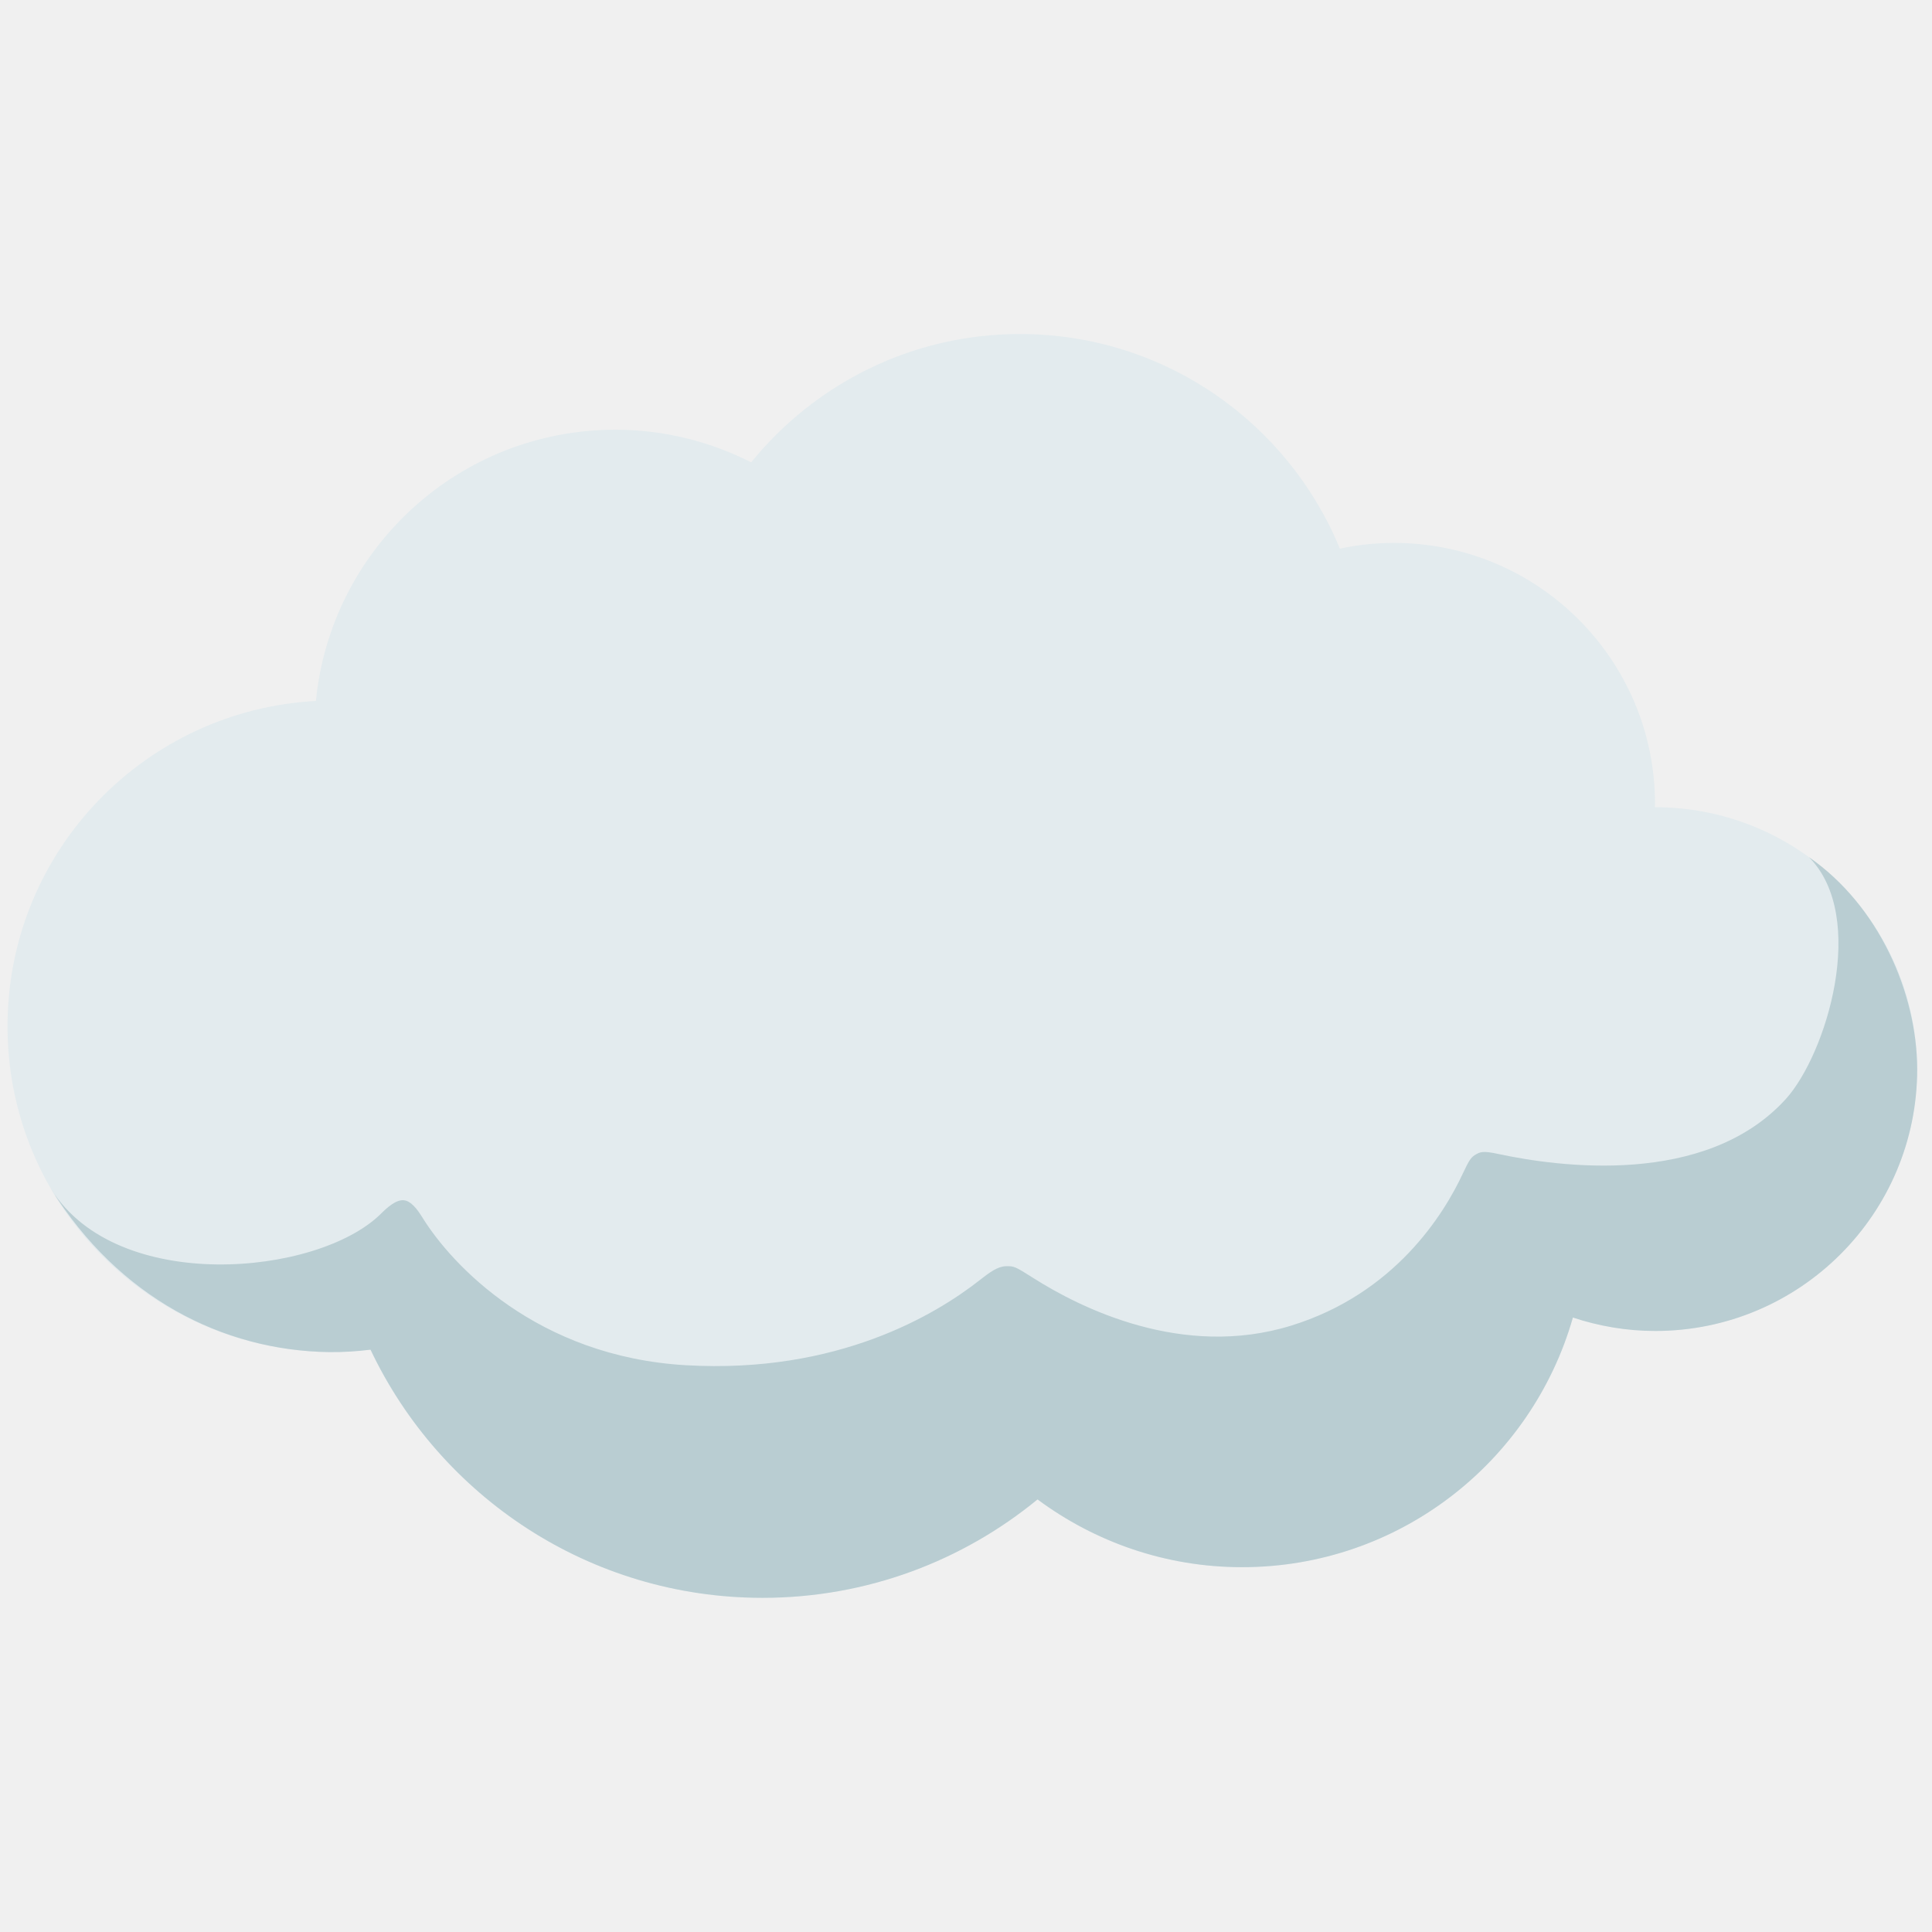
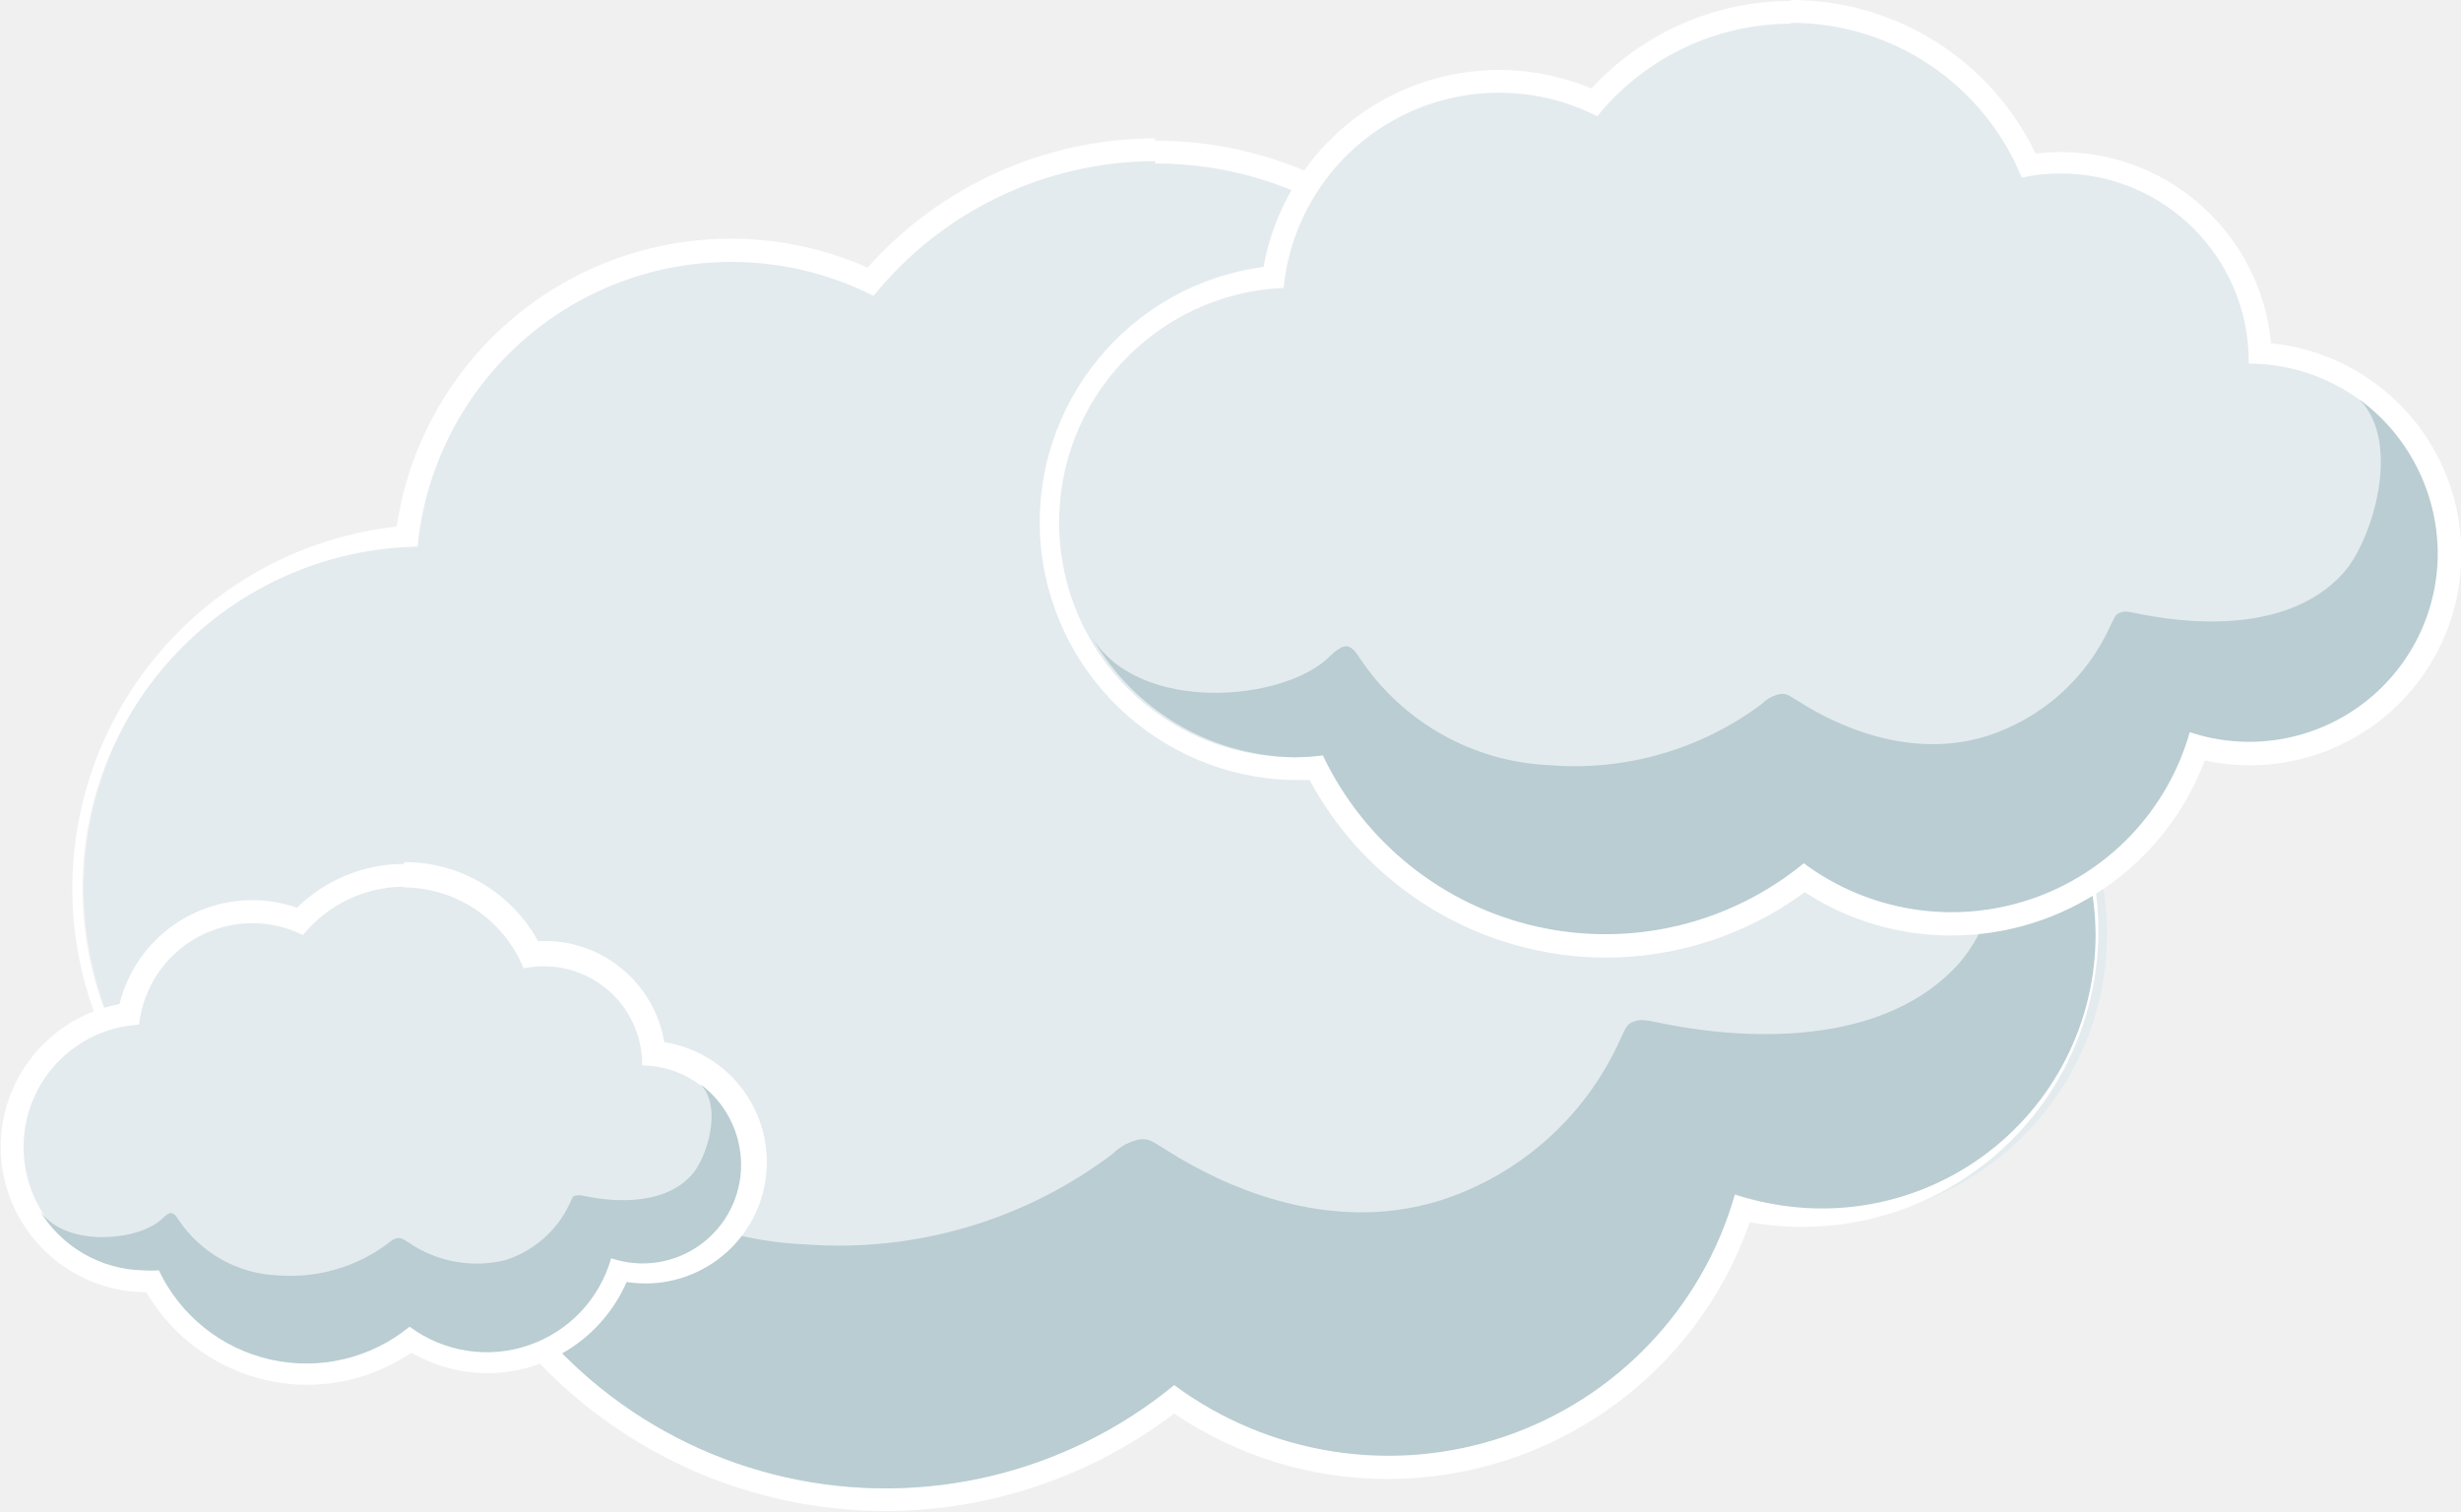
- <svg xmlns="http://www.w3.org/2000/svg" width="128" height="128" style="enable-background:new 0 0 128 128;">
-   <path d="M109.65,53.48c0,0-0.01,0-0.01,0c0-0.07,0.01-0.14,0.01-0.21c0-9.55-7.74-17.3-17.3-17.3 c-1.23,0-2.43,0.13-3.58,0.38c-3.43-8.34-11.62-14.22-21.2-14.22c-7.19,0-13.6,3.32-17.8,8.5c-2.71-1.37-5.76-2.16-9-2.16 c-10.35,0-18.85,7.88-19.84,17.97C9.68,47.04,0.65,56.26,0.5,67.71C0.34,79.63,9.89,89.43,21.81,89.58 c0.93,0.01,1.83-0.05,2.73-0.16c4.61,9.72,14.5,16.44,25.97,16.44c6.92,0,13.26-2.45,18.22-6.52c3.79,2.81,8.47,4.49,13.55,4.49 c10.42,0,19.19-6.99,21.92-16.54c1.72,0.57,3.55,0.89,5.46,0.89c9.58,0,17.35-7.77,17.35-17.35C127,61.25,119.24,53.48,109.65,53.48 z" style="fill:#E3EBEE;" />
-   <path d="M119.85,56.79c3.93,3.97,1.15,13.07-1.55,16.04c-5.32,5.83-15.08,4.47-19,3.63 c-1.06-0.23-1.23-0.15-1.58,0.06c-0.31,0.19-0.45,0.49-0.79,1.2c-1.26,2.72-4.52,7.99-11.4,10.11c-7.17,2.21-13.93-1.16-17.09-3.17 c-1.2-0.76-1.25-0.78-1.79-0.77c-0.55,0.01-1.09,0.41-1.74,0.92c-2.86,2.25-9.39,6.22-19.46,5.64c-9.87-0.57-15.52-6.65-17.46-9.78 c-0.37-0.6-0.77-1.1-1.23-1.15c-0.53-0.05-1.12,0.49-1.56,0.93C21,84.54,7.78,85.77,3.4,78.8c4.46,7.15,11.35,10.69,18.42,10.78 c0.93,0.01,1.83-0.05,2.73-0.16c4.61,9.72,14.5,16.44,25.97,16.44c6.92,0,13.26-2.45,18.22-6.52c3.79,2.81,8.47,4.49,13.55,4.49 c10.42,0,19.19-6.99,21.92-16.54c1.72,0.57,3.55,0.89,5.46,0.89c9.58,0,17.35-7.77,17.35-17.35C127,65.73,124.44,59.97,119.85,56.79 z" style="fill:#B9CDD2;" />
+ <svg xmlns="http://www.w3.org/2000/svg" id="Ebene_1" data-name="Ebene 1" viewBox="0 0 107.96 66.29">
+   <defs>
+     <style>.cls-1{fill:#e3ebee;}.cls-2{fill:#fff;}.cls-3{fill:#b9cdd2;}</style>
+   </defs>
+   <path class="cls-1" d="M52.32,73.57A20.55,20.55,0,0,1,34,62.19a14.9,14.9,0,0,1-1.49.07h-.11a15.56,15.56,0,0,1-15.2-14.58A15.49,15.49,0,0,1,31.33,31.34,14.32,14.32,0,0,1,51.67,20.23a16.39,16.39,0,0,1,27.51,4,12.25,12.25,0,0,1,2.17-.19A12.53,12.53,0,0,1,93.87,36.21a12.55,12.55,0,0,1-.47,25.09h0a12.5,12.5,0,0,1-3.48-.49A16.3,16.3,0,0,1,65,69.17a20.48,20.48,0,0,1-12.65,4.4Z" transform="translate(-13.49 -7.78)" />
+   <path class="cls-2" d="M64.16,14.95a15.9,15.9,0,0,1,14.72,9.88,11.7,11.7,0,0,1,2.47-.26h0a12,12,0,0,1,12,12v.15h0a12,12,0,1,1-3.81,23.47A15.8,15.8,0,0,1,65,68.54a19.94,19.94,0,0,1-30.68-6.89,14.25,14.25,0,0,1-1.78.11h-.12a15,15,0,0,1-.61-30,13.82,13.82,0,0,1,20-11,15.92,15.92,0,0,1,12.36-5.91m0-1a16.92,16.92,0,0,0-12.62,5.67A14.82,14.82,0,0,0,30.89,30.88a16,16,0,0,0-14.2,16.82A16.06,16.06,0,0,0,32.37,62.76h.13c.4,0,.79,0,1.19,0A21.06,21.06,0,0,0,52.32,74.07,21,21,0,0,0,65,69.79a16.65,16.65,0,0,0,9.38,2.87A16.81,16.81,0,0,0,90.25,61.4a13,13,0,1,0,4.1-25.67,13,13,0,0,0-13-12.17,12.82,12.82,0,0,0-1.89.14,16.84,16.84,0,0,0-15.32-9.75Z" transform="translate(-13.49 -7.78)" />
+   <path class="cls-3" d="M100.45,39c2.73,2.78.8,9.07-1.08,11.11-3.69,4-10.47,3.1-13.19,2.52-.74-.16-.85-.1-1.1,0s-.31.34-.55.83a13,13,0,0,1-7.91,7c-5,1.53-9.67-.78-11.87-2.17-.83-.53-.87-.54-1.24-.53a2.28,2.28,0,0,0-1.21.64A19.93,19.93,0,0,1,48.8,62.37a15.36,15.36,0,0,1-12.12-6.79c-.26-.42-.53-.76-.85-.8s-.78.34-1.08.65c-2.92,2.84-12.1,3.69-15.14-1.15a15.16,15.16,0,0,0,12.79,7.48,14.25,14.25,0,0,0,1.9-.11A19.95,19.95,0,0,0,65,68.54,15.8,15.8,0,0,0,89.6,60.17a12,12,0,0,0,15.82-11.43A12.28,12.28,0,0,0,100.45,39Z" transform="translate(-13.49 -7.78)" />
+   <path class="cls-1" d="M26.93,68.07A7.7,7.7,0,0,1,20.16,64h-.34a5.88,5.88,0,0,1-.7-11.71,5.46,5.46,0,0,1,7.5-4.08A6.2,6.2,0,0,1,36.76,49.7a4.64,4.64,0,0,1,.58,0A4.82,4.82,0,0,1,42.15,54a4.85,4.85,0,0,1,1.05.22,4.82,4.82,0,0,1-1.52,9.4h0a4.79,4.79,0,0,1-1-.11,6.17,6.17,0,0,1-9.15,3,7.71,7.71,0,0,1-1.28.77A7.6,7.6,0,0,1,26.93,68.07Z" transform="translate(-13.49 -7.78)" />
+   <path class="cls-2" d="M31.18,46.71a5.71,5.71,0,0,1,5.28,3.55,4.2,4.2,0,0,1,.89-.09h0a4.31,4.31,0,0,1,4.31,4.3v.05h0a4.32,4.32,0,1,1-1.37,8.43,5.67,5.67,0,0,1-8.84,3,7.16,7.16,0,0,1-11-2.47,5.11,5.11,0,0,1-.64,0h0a5.38,5.38,0,0,1-.22-10.75,5,5,0,0,1,7.19-3.93,5.72,5.72,0,0,1,4.44-2.12m0-1a6.71,6.71,0,0,0-4.7,1.92,6,6,0,0,0-7.79,4.23,6.38,6.38,0,0,0-5.2,6.64,6.41,6.41,0,0,0,6.26,6h.12a8.21,8.21,0,0,0,7.06,4.06,8.17,8.17,0,0,0,4.57-1.41,6.61,6.61,0,0,0,3.34.9,6.68,6.68,0,0,0,6.1-4,5.32,5.32,0,0,0,1.65-10.52,5.32,5.32,0,0,0-5.24-4.44h-.3a6.68,6.68,0,0,0-5.87-3.46Z" transform="translate(-13.49 -7.78)" />
+   <path class="cls-3" d="M44.21,55.34c1,1,.29,3.26-.39,4-1.33,1.45-3.76,1.11-4.73.9-.26-.06-.31,0-.39,0s-.11.12-.2.3a4.66,4.66,0,0,1-2.84,2.52,5.28,5.28,0,0,1-4.26-.78c-.3-.19-.31-.19-.45-.19a.82.82,0,0,0-.43.23,7.15,7.15,0,0,1-4.85,1.41,5.51,5.51,0,0,1-4.35-2.44c-.09-.15-.19-.27-.31-.29s-.28.12-.39.23c-1,1-4.34,1.33-5.43-.41a5.44,5.44,0,0,0,4.59,2.69,5.12,5.12,0,0,0,.68,0,7.16,7.16,0,0,0,11,2.47,5.67,5.67,0,0,0,8.84-3A4.32,4.32,0,0,0,46,58.84,4.41,4.41,0,0,0,44.21,55.34Z" transform="translate(-13.49 -7.78)" />
+   <path class="cls-1" d="M83.93,49.24a14.29,14.29,0,0,1-12.7-7.81c-.31,0-.62,0-.93,0a10.8,10.8,0,0,1-.94-21.56,10,10,0,0,1,14.08-7.68,11.43,11.43,0,0,1,19,2.78,8.57,8.57,0,0,1,1.4-.12,8.77,8.77,0,0,1,8.75,8.36,8.78,8.78,0,0,1-.47,17.55h0a8.75,8.75,0,0,1-2.29-.3,11.28,11.28,0,0,1-1.66,3.19,11.42,11.42,0,0,1-9.13,4.59,11.26,11.26,0,0,1-6.46-2A14.32,14.32,0,0,1,90,47.87,14.09,14.09,0,0,1,83.93,49.24Z" transform="translate(-13.49 -7.78)" />
+   <path class="cls-2" d="M92.06,8.78a10.93,10.93,0,0,1,10.12,6.79,8,8,0,0,1,1.7-.18h0a8.26,8.26,0,0,1,8.26,8.24v.1h0a8.28,8.28,0,1,1-2.62,16.14,10.86,10.86,0,0,1-16.93,5.75,13.71,13.71,0,0,1-21.09-4.73A9.8,9.8,0,0,1,70.3,41h-.08a10.3,10.3,0,0,1-.42-20.59,9.5,9.5,0,0,1,13.76-7.53,10.95,10.95,0,0,1,8.5-4.06m0-1h0a11.95,11.95,0,0,0-8.76,3.84,10.5,10.5,0,0,0-14.38,7.83,11.31,11.31,0,0,0-9.8,11.87A11.35,11.35,0,0,0,70.2,42h.1l.64,0a14.79,14.79,0,0,0,13,7.79,14.74,14.74,0,0,0,8.72-2.87,11.75,11.75,0,0,0,6.44,1.9,11.87,11.87,0,0,0,11.11-7.68,9.28,9.28,0,1,0,2.91-18.3,9.27,9.27,0,0,0-9.22-8.39,9.15,9.15,0,0,0-1.11.07A11.89,11.89,0,0,0,92.06,7.78Z" transform="translate(-13.49 -7.78)" />
+   <path class="cls-3" d="M117,25.31c1.88,1.91.55,6.24-.74,7.64-2.54,2.78-7.2,2.13-9.07,1.73-.51-.11-.59-.07-.75,0s-.21.23-.38.57a8.93,8.93,0,0,1-5.44,4.83c-3.42,1.05-6.65-.53-8.16-1.49-.57-.36-.6-.37-.85-.37a1.57,1.57,0,0,0-.83.44,13.7,13.7,0,0,1-9.29,2.69,10.56,10.56,0,0,1-8.33-4.67c-.18-.29-.37-.53-.59-.55s-.53.23-.74.44c-2,2-8.32,2.54-10.41-.79A10.42,10.42,0,0,0,70.23,41a9.8,9.8,0,0,0,1.3-.08,13.71,13.71,0,0,0,21.09,4.73,10.86,10.86,0,0,0,16.93-5.75A8.27,8.27,0,0,0,120.43,32,8.44,8.44,0,0,0,117,25.31Z" transform="translate(-13.49 -7.78)" />
</svg>
